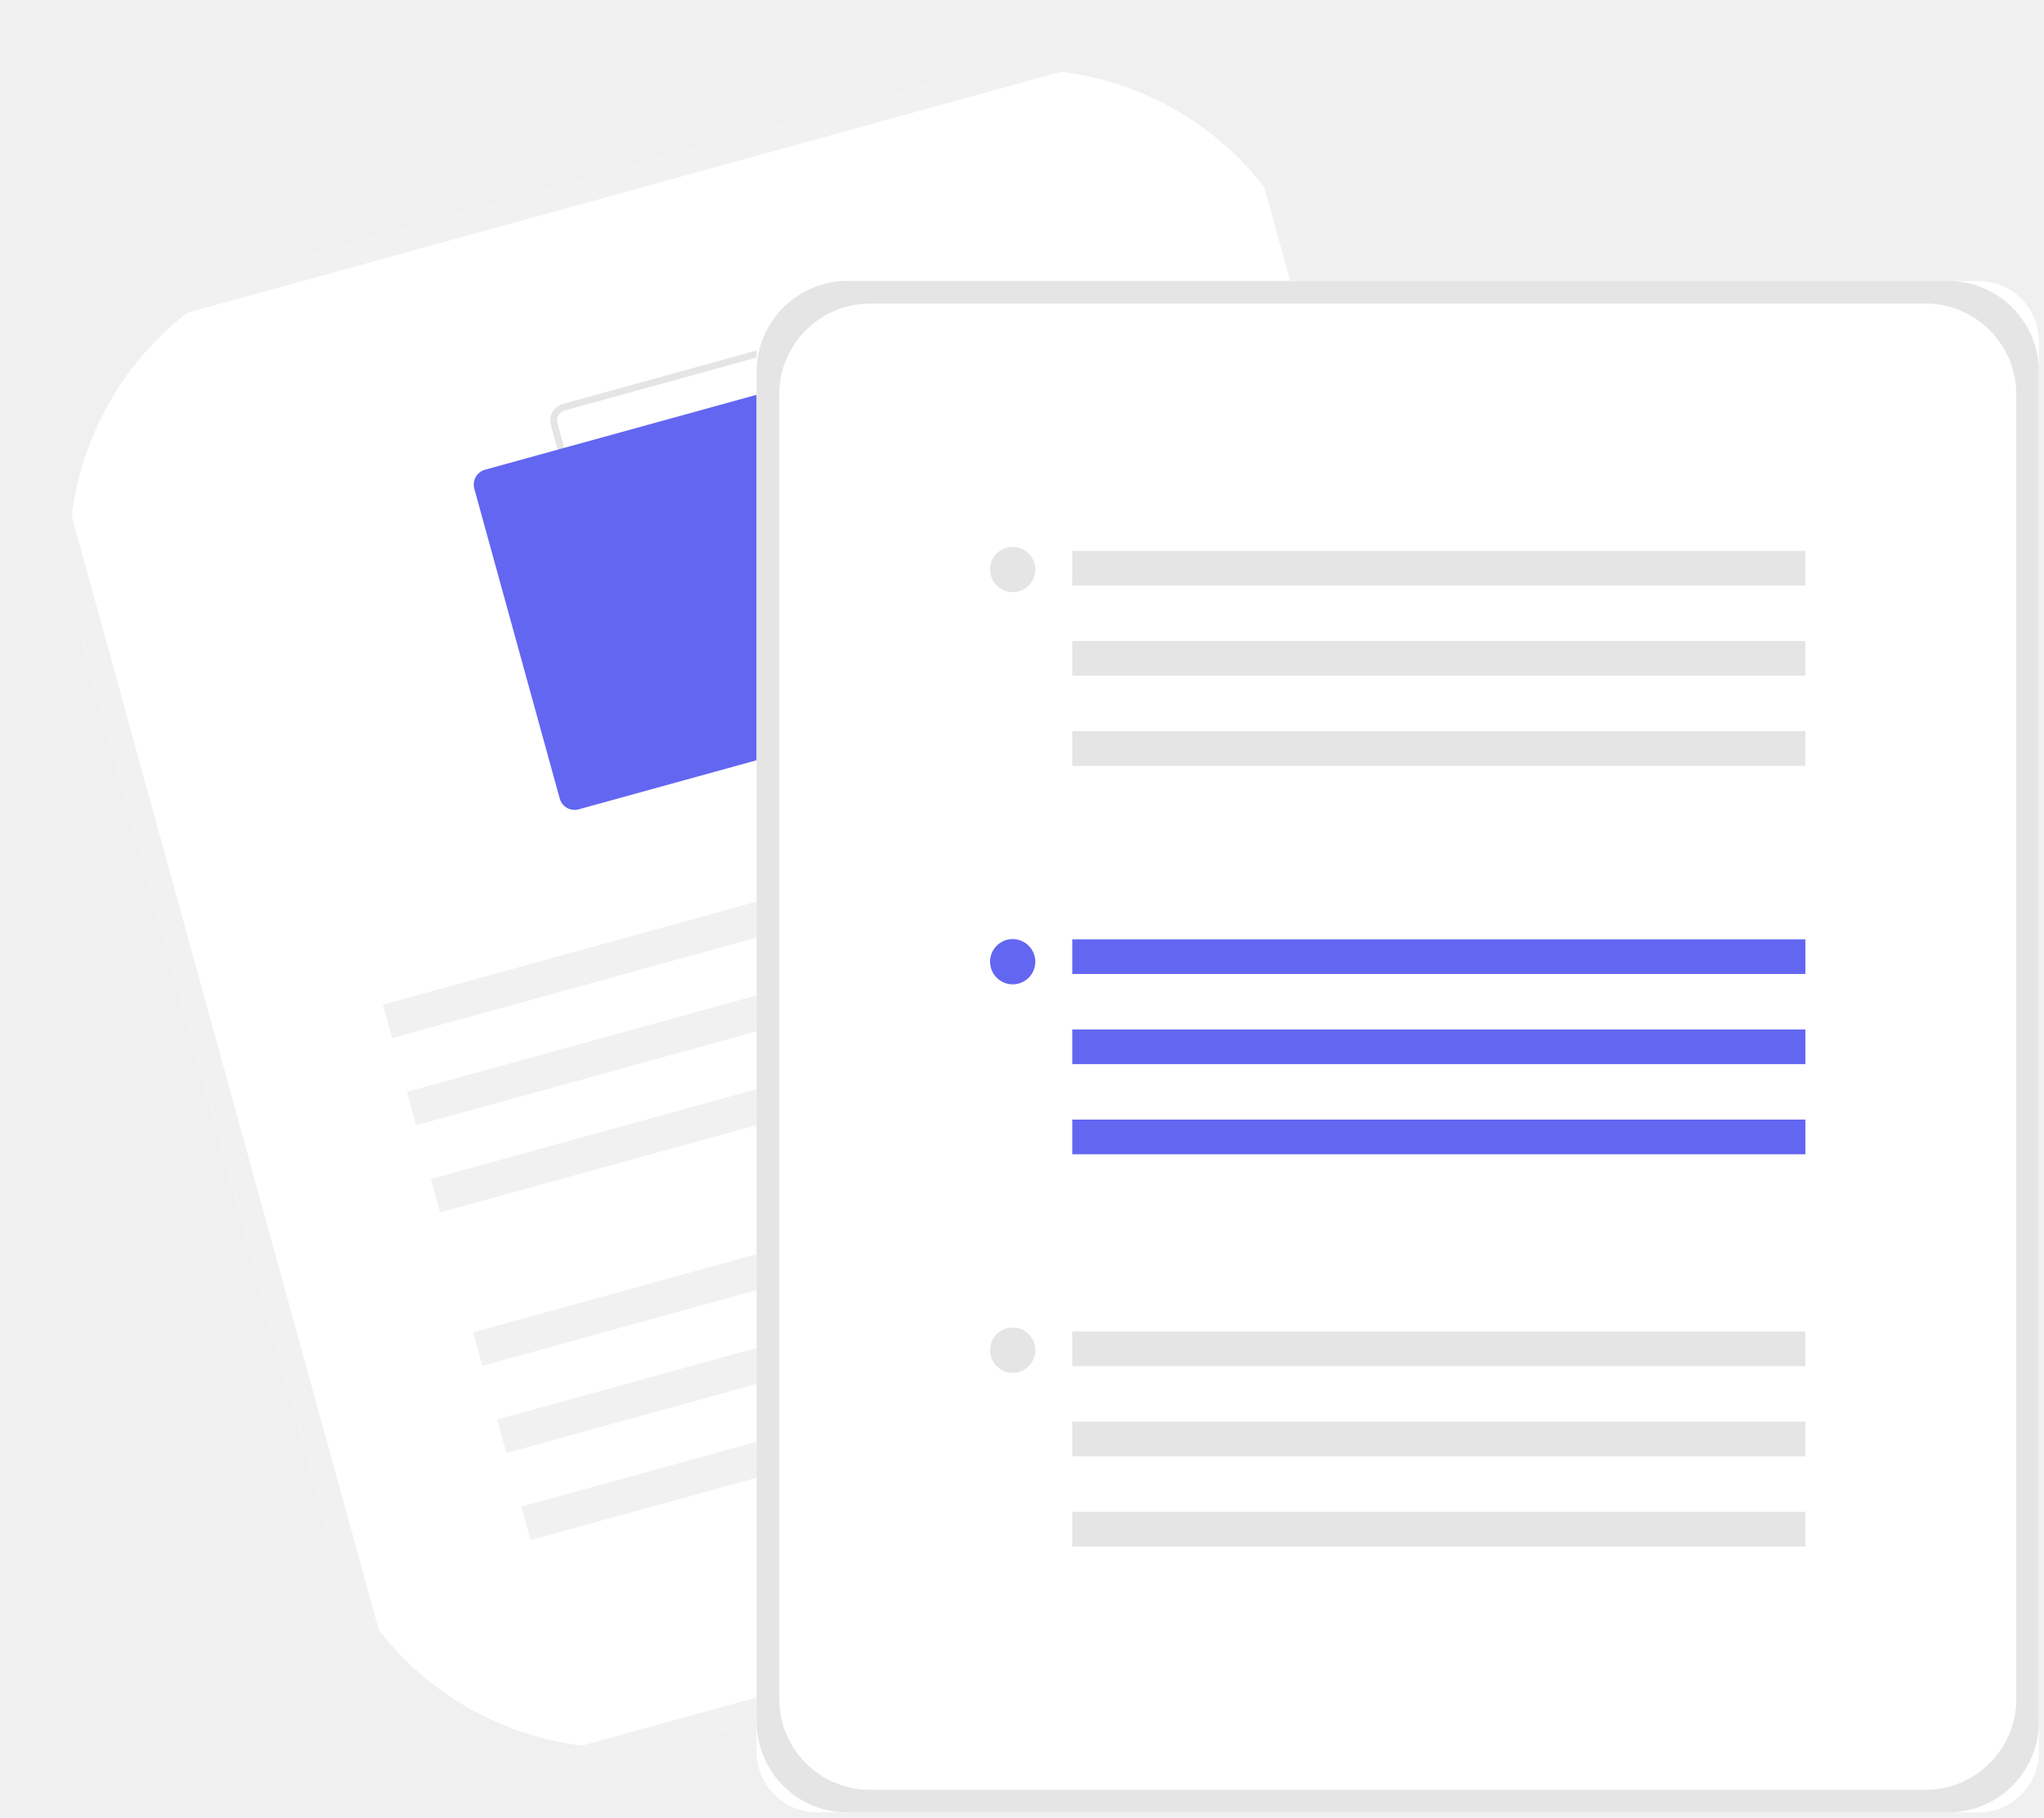
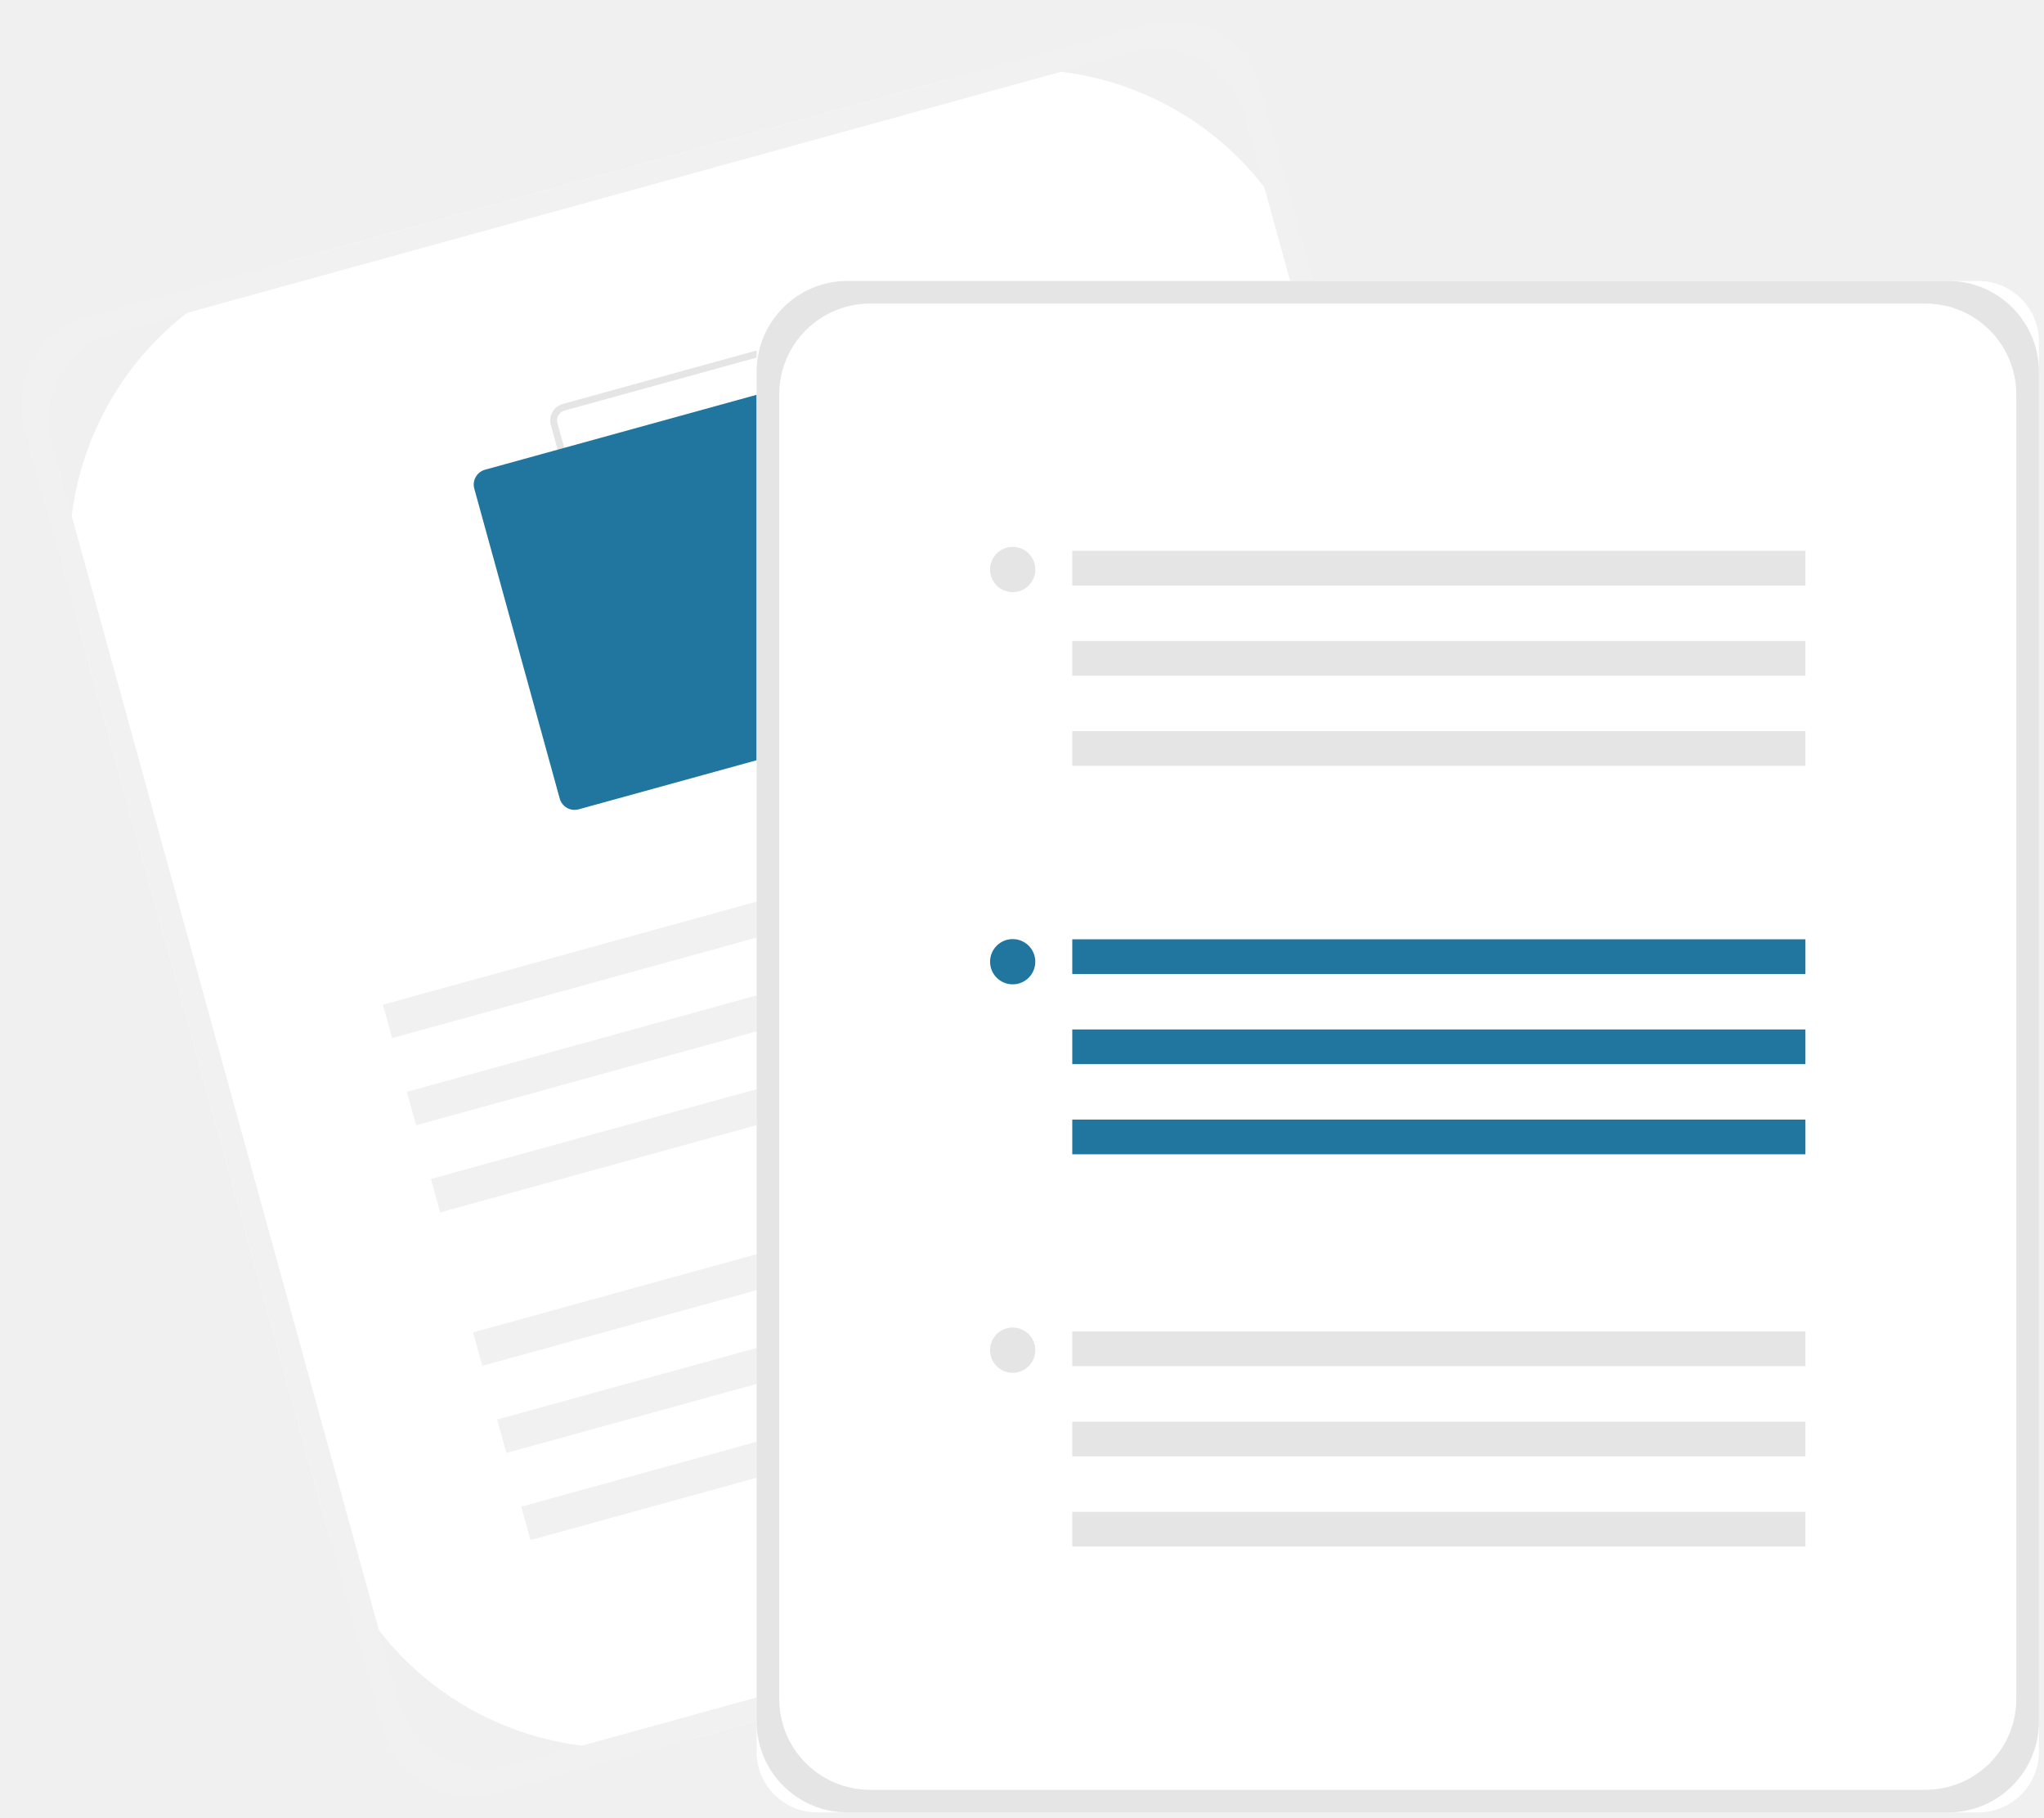
<svg xmlns="http://www.w3.org/2000/svg" width="135" height="120" viewBox="0 0 135 120" fill="none">
  <path d="M103.211 78.204C106.147 88.852 99.896 99.865 89.248 102.801L46.165 114.683C35.517 117.619 24.504 111.368 21.567 100.72L5.317 41.796C2.381 31.148 8.632 20.136 19.28 17.199L62.363 5.317C73.011 2.381 84.024 8.632 86.96 19.28L103.211 78.204Z" fill="white" />
  <path d="M106.933 91.7C107.814 94.894 105.938 98.198 102.744 99.079L32.669 118.405C29.474 119.286 26.171 117.41 25.29 114.216L1.595 28.3C0.714 25.106 2.59 21.802 5.784 20.921L75.859 1.595C79.054 0.714 82.357 2.59 83.238 5.784L106.933 91.7ZM26.333 112.378C27.214 115.573 30.517 117.448 33.712 116.567L100.906 98.036C104.101 97.155 105.976 93.851 105.095 90.657L82.195 7.622C81.314 4.427 78.01 2.552 74.816 3.433L7.622 21.964C4.427 22.845 2.552 26.149 3.433 29.343L26.333 112.378Z" fill="#F1F1F1" />
  <path d="M63.879 43.671L43.413 49.315C43.124 49.395 42.816 49.356 42.556 49.208C42.295 49.06 42.104 48.815 42.024 48.527L36.38 28.061C36.301 27.773 36.339 27.465 36.487 27.204C36.635 26.944 36.88 26.753 37.169 26.673L57.634 21.029C57.923 20.949 58.231 20.988 58.491 21.136C58.752 21.283 58.943 21.529 59.023 21.817L64.667 42.282C64.746 42.571 64.708 42.88 64.56 43.14C64.412 43.4 64.167 43.591 63.879 43.671ZM37.289 27.108C37.115 27.156 36.968 27.271 36.88 27.427C36.791 27.583 36.768 27.768 36.816 27.941L42.46 48.407C42.508 48.58 42.622 48.727 42.779 48.816C42.935 48.904 43.12 48.927 43.293 48.88L63.758 43.236C63.931 43.188 64.079 43.073 64.167 42.917C64.256 42.761 64.279 42.576 64.231 42.403L58.587 21.937C58.539 21.764 58.425 21.617 58.269 21.528C58.112 21.44 57.927 21.416 57.754 21.464L37.289 27.108Z" fill="#E5E5E5" />
-   <path d="M58.685 47.796L38.219 53.44C37.96 53.512 37.682 53.477 37.448 53.344C37.213 53.211 37.041 52.99 36.969 52.731L31.325 32.265C31.254 32.005 31.289 31.728 31.422 31.494C31.555 31.259 31.775 31.087 32.035 31.015L52.5 25.371C52.76 25.3 53.038 25.335 53.272 25.468C53.506 25.601 53.678 25.821 53.75 26.081L59.394 46.546C59.466 46.806 59.431 47.084 59.298 47.318C59.165 47.552 58.944 47.724 58.685 47.796Z" fill="#6366F1" />
+   <path d="M58.685 47.796L38.219 53.44C37.96 53.512 37.682 53.477 37.448 53.344C37.213 53.211 37.041 52.99 36.969 52.731L31.325 32.265C31.254 32.005 31.289 31.728 31.422 31.494C31.555 31.259 31.775 31.087 32.035 31.015L52.5 25.371C52.76 25.3 53.038 25.335 53.272 25.468C53.506 25.601 53.678 25.821 53.75 26.081L59.394 46.546C59.466 46.806 59.431 47.084 59.298 47.318C59.165 47.552 58.944 47.724 58.685 47.796Z" fill="#20769F" />
  <path d="M82.4 50.59L25.289 66.341L25.898 68.547L83.009 52.797L82.4 50.59Z" fill="#F1F1F1" />
  <path d="M83.986 56.345L26.875 72.095L27.484 74.302L84.595 58.551L83.986 56.345Z" fill="#F1F1F1" />
  <path d="M85.572 62.099L28.461 77.849L29.07 80.056L86.181 64.306L85.572 62.099Z" fill="#F1F1F1" />
  <path d="M88.357 72.226L31.246 87.977L31.855 90.183L88.966 74.433L88.357 72.226Z" fill="#F1F1F1" />
  <path d="M89.947 77.981L32.836 93.731L33.445 95.938L90.556 80.188L89.947 77.981Z" fill="#F1F1F1" />
  <path d="M91.541 83.734L34.43 99.485L35.038 101.692L92.149 85.941L91.541 83.734Z" fill="#F1F1F1" />
  <path d="M134.664 115.674C134.664 117.884 132.873 119.674 130.664 119.674H53.973C51.764 119.674 49.973 117.884 49.973 115.674V22.551C49.973 20.342 51.764 18.551 53.973 18.551H130.664C132.873 18.551 134.664 20.342 134.664 22.551V115.674Z" fill="white" />
  <path d="M134.664 113.674C134.664 116.988 131.978 119.674 128.664 119.674H55.973C52.659 119.674 49.973 116.988 49.973 113.674V24.551C49.973 21.238 52.659 18.551 55.973 18.551H128.664C131.978 18.551 134.664 21.238 134.664 24.551V113.674ZM51.467 112.18C51.467 115.494 54.153 118.18 57.467 118.18H127.17C130.483 118.18 133.17 115.494 133.17 112.18V26.045C133.17 22.732 130.483 20.045 127.17 20.045H57.467C54.153 20.045 51.467 22.732 51.467 26.045V112.18Z" fill="#E5E5E5" />
-   <path d="M119.242 62.023H70.82V64.312H119.242V62.023Z" fill="#6366F1" />
-   <path d="M119.242 67.975H70.82V70.264H119.242V67.975Z" fill="#6366F1" />
-   <path d="M119.242 73.927H70.82V76.217H119.242V73.927Z" fill="#6366F1" />
-   <path d="M66.885 64.996C67.71 64.996 68.379 64.328 68.379 63.502C68.379 62.677 67.71 62.008 66.885 62.008C66.06 62.008 65.391 62.677 65.391 63.502C65.391 64.328 66.06 64.996 66.885 64.996Z" fill="#6366F1" />
+   <path d="M119.242 62.023H70.82V64.312H119.242V62.023Z" fill="#20769F" />
+   <path d="M119.242 67.975H70.82V70.264H119.242V67.975Z" fill="#20769F" />
+   <path d="M119.242 73.927H70.82V76.217H119.242V73.927Z" fill="#20769F" />
+   <path d="M66.885 64.996C67.71 64.996 68.379 64.328 68.379 63.502C68.379 62.677 67.71 62.008 66.885 62.008C66.06 62.008 65.391 62.677 65.391 63.502C65.391 64.328 66.06 64.996 66.885 64.996Z" fill="#20769F" />
  <path d="M119.242 36.374H70.82V38.664H119.242V36.374Z" fill="#E5E5E5" />
  <path d="M119.242 42.326H70.82V44.616H119.242V42.326Z" fill="#E5E5E5" />
  <path d="M119.242 48.279H70.82V50.568H119.242V48.279Z" fill="#E5E5E5" />
  <path d="M66.885 39.099C67.71 39.099 68.379 38.431 68.379 37.605C68.379 36.78 67.71 36.111 66.885 36.111C66.06 36.111 65.391 36.78 65.391 37.605C65.391 38.431 66.06 39.099 66.885 39.099Z" fill="#E5E5E5" />
  <path d="M119.242 87.92H70.82V90.21H119.242V87.92Z" fill="#E5E5E5" />
  <path d="M119.242 93.872H70.82V96.162H119.242V93.872Z" fill="#E5E5E5" />
  <path d="M119.242 99.825H70.82V102.114H119.242V99.825Z" fill="#E5E5E5" />
  <path d="M66.885 90.646C67.71 90.646 68.379 89.977 68.379 89.152C68.379 88.326 67.71 87.657 66.885 87.657C66.06 87.657 65.391 88.326 65.391 89.152C65.391 89.977 66.06 90.646 66.885 90.646Z" fill="#E5E5E5" />
</svg>
